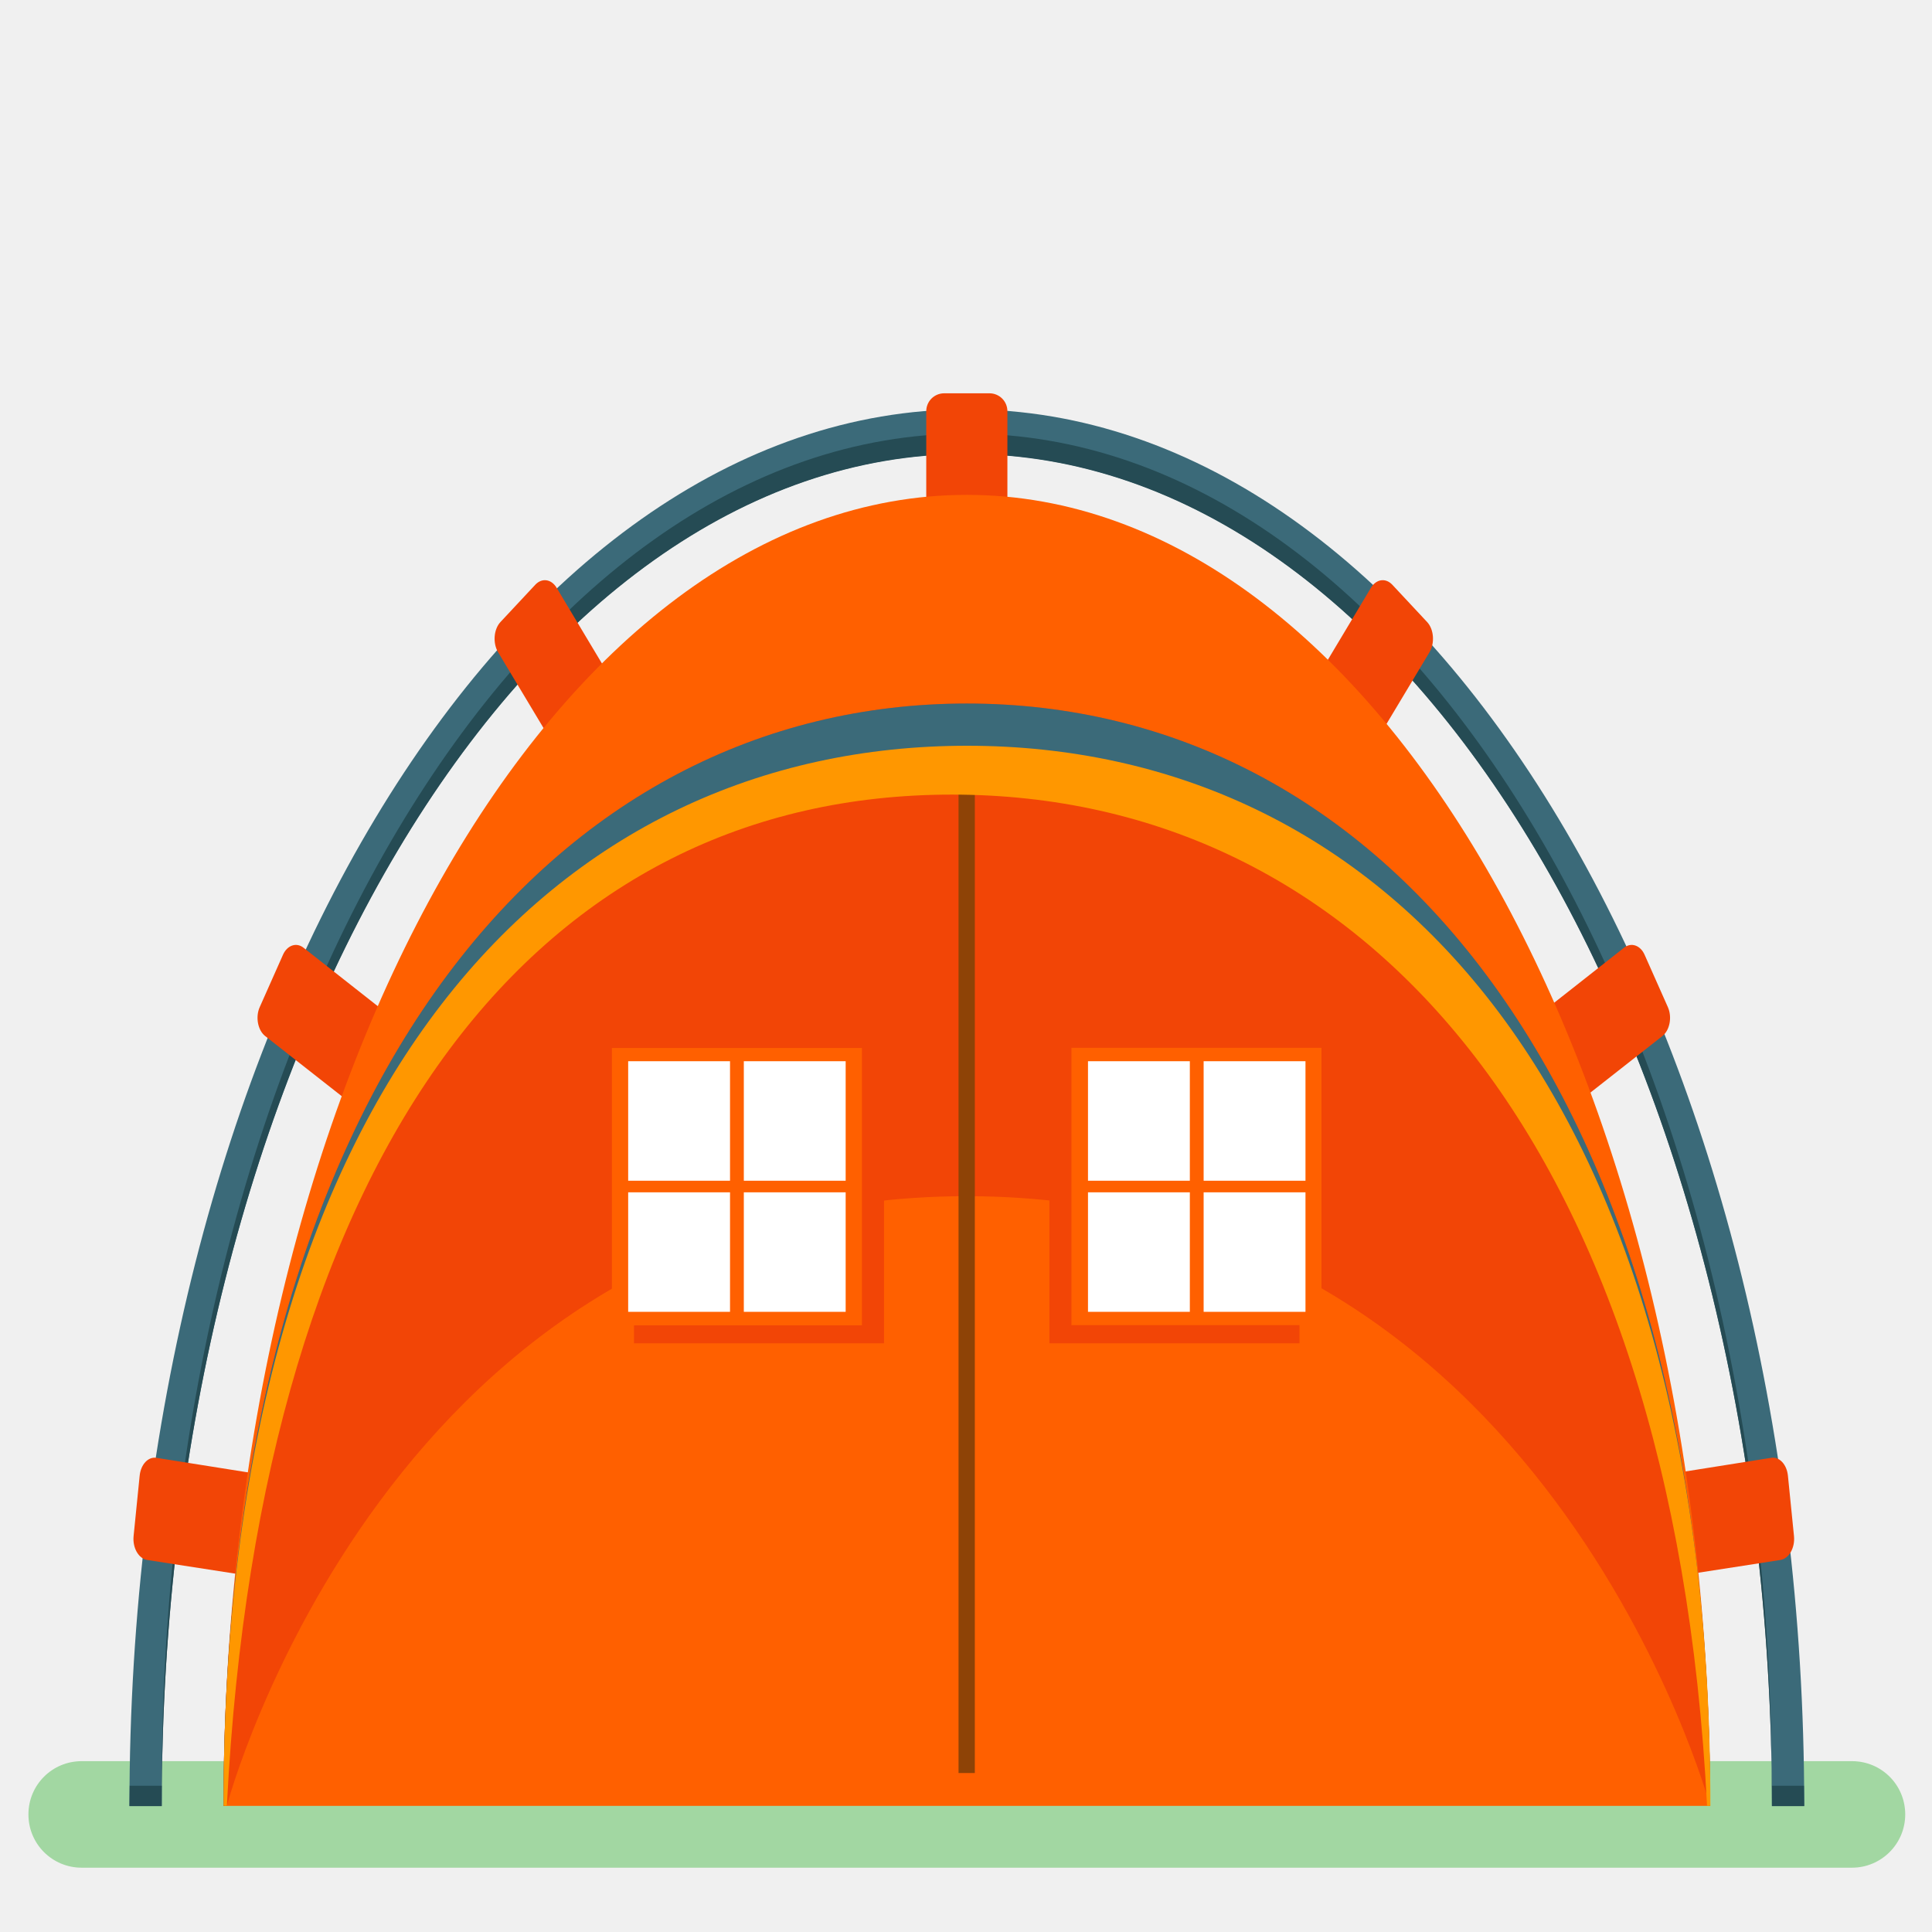
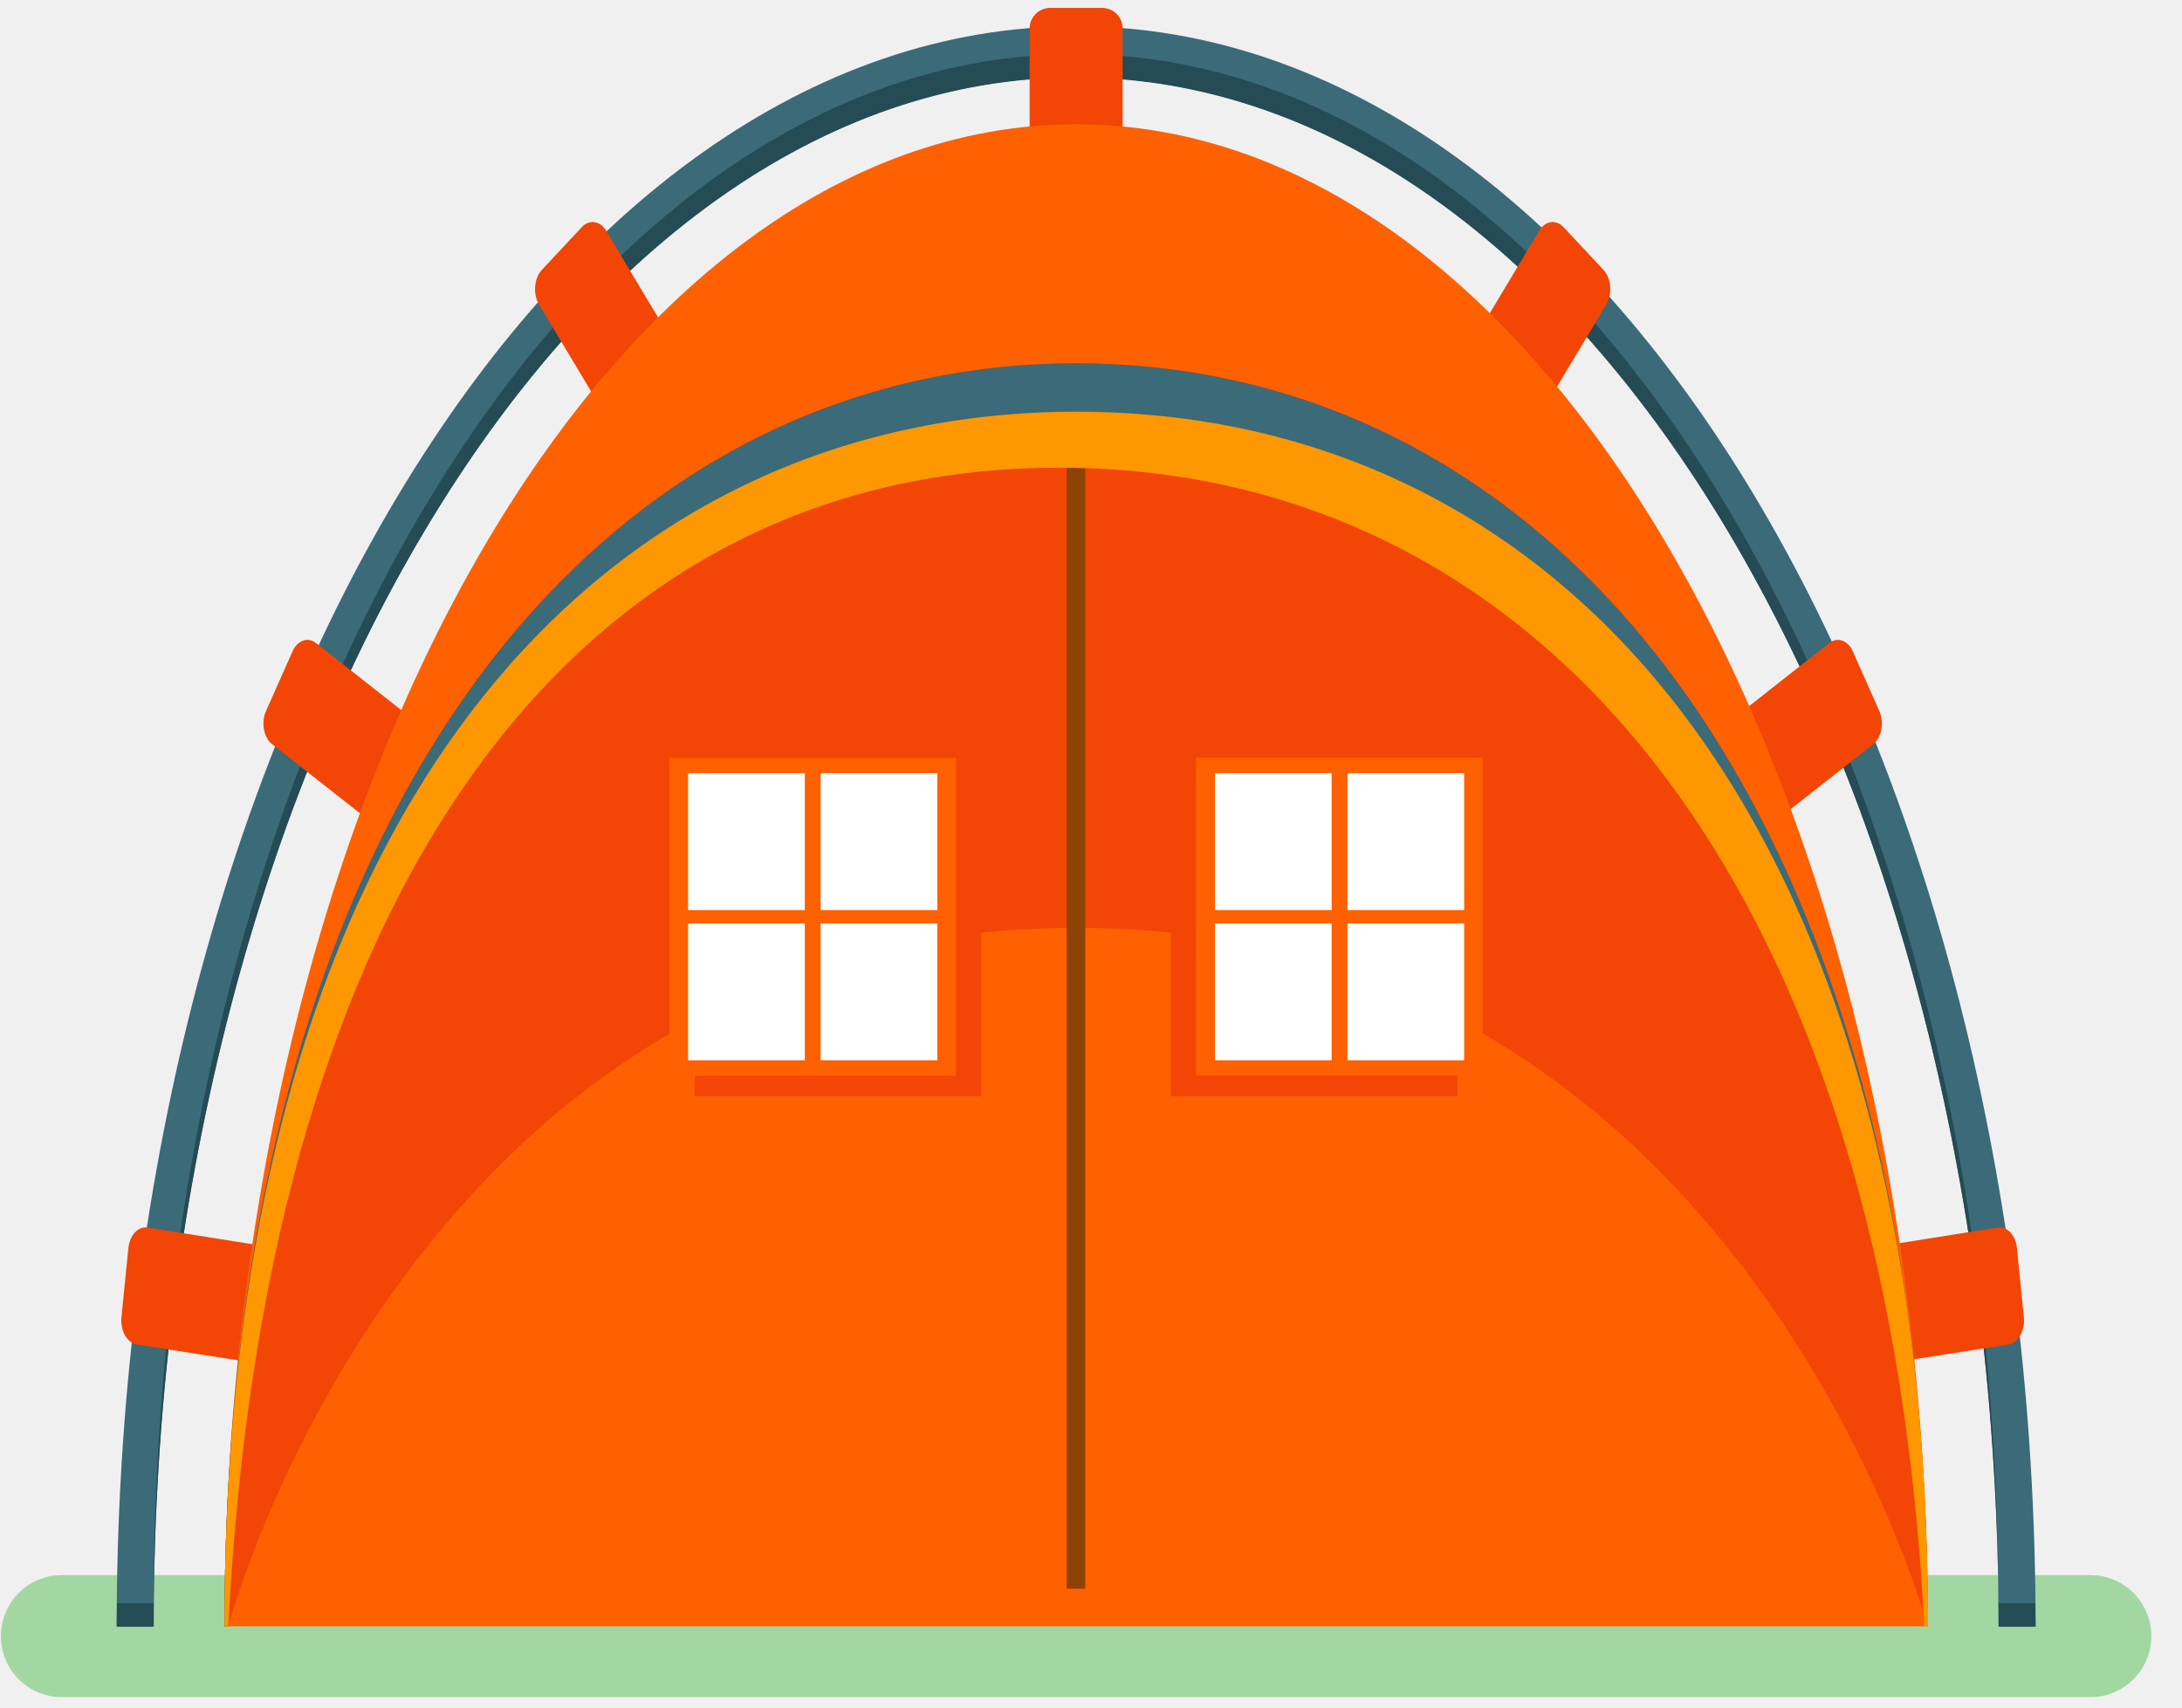
- <svg xmlns="http://www.w3.org/2000/svg" version="1.1" id="Layer_4" x="0px" y="0px" viewBox="0 0 70 70" style="enable-background:new 0 0 70 70;" xml:space="preserve">
-   <style type="text/css">
- 	.st0{fill:#A2D7A2;}
- 	.st1{fill:#3B6A79;}
- 	.st2{fill:#254B54;}
- 	.st3{fill:#F24506;}
- 	.st4{fill:#FF6000;}
- 	.st5{fill:#8E4306;}
- 	.st6{fill:#FFFFFF;}
- 	.st7{fill:#FF9700;}
- </style>
-   <g>
-     <path class="st0" d="M67.1,67.67H2.96c-1.07,0-1.93-0.86-1.93-1.93l0,0c0-1.07,0.86-1.93,1.93-1.93H67.1   c1.07,0,1.93,0.86,1.93,1.93l0,0C69.03,66.81,68.16,67.67,67.1,67.67z" />
-     <g>
-       <g>
-         <g>
-           <g>
-             <path class="st1" d="M65.37,65.43h-1.17c0-27.01-13.08-48.99-29.17-48.99S5.86,38.42,5.86,65.43H4.69       c0-27.9,13.61-50.6,30.34-50.6S65.37,37.53,65.37,65.43z" />
-           </g>
-         </g>
-         <path class="st2" d="M64.19,64.7c0-27.01-13.08-48.99-29.17-48.99S5.86,37.68,5.86,64.7H4.7c0,0.25-0.01,0.49-0.01,0.74h1.17     c0-27.01,13.08-48.99,29.17-48.99s29.17,21.98,29.17,48.99h1.17c0-0.25-0.01-0.49-0.01-0.74H64.19z" />
-         <path class="st3" d="M9.38,53.41l-3.71-0.59c-0.3-0.05-0.57,0.24-0.61,0.65l-0.22,2.19c-0.04,0.42,0.18,0.81,0.49,0.86l3.73,0.58     " />
-         <path class="st3" d="M14.24,36.89L11,34.34c-0.26-0.21-0.6-0.09-0.75,0.26l-0.84,1.89c-0.16,0.36-0.07,0.84,0.2,1.05l3.26,2.56" />
-         <path class="st3" d="M22.54,25.26l-2.37-3.96c-0.19-0.32-0.53-0.37-0.77-0.12l-1.27,1.36c-0.24,0.26-0.28,0.75-0.09,1.08     l2.38,3.97" />
-         <path class="st3" d="M60.46,53.41l3.71-0.59c0.3-0.05,0.57,0.24,0.61,0.65l0.22,2.19c0.04,0.42-0.18,0.81-0.49,0.86l-3.73,0.58" />
-         <path class="st3" d="M55.6,36.89l3.24-2.55c0.26-0.21,0.6-0.09,0.75,0.26l0.84,1.89c0.16,0.36,0.07,0.84-0.2,1.05l-3.26,2.56" />
-         <path class="st3" d="M47.3,25.26l2.37-3.96c0.19-0.32,0.53-0.37,0.77-0.12l1.27,1.36c0.24,0.26,0.28,0.75,0.09,1.08l-2.38,3.97" />
-         <path class="st3" d="M35.85,20.33h-1.64c-0.36,0-0.65-0.29-0.65-0.65v-4.78c0-0.36,0.29-0.65,0.65-0.65h1.64     c0.36,0,0.65,0.29,0.65,0.65v4.78C36.5,20.04,36.21,20.33,35.85,20.33z" />
-       </g>
-       <g>
-         <g>
-           <path class="st4" d="M35.03,17.93C20.15,17.93,8.1,39.2,8.1,65.43h53.86C61.96,39.2,49.9,17.93,35.03,17.93z" />
-         </g>
-       </g>
-       <path class="st3" d="M35.03,43.34c20.95,0,26.93,22.09,26.93,22.09c0-26.24-12.06-39.94-26.93-39.94S8.1,39.2,8.1,65.43h0.12    C8.21,65.43,14.08,43.34,35.03,43.34z" />
-       <g>
-         <rect x="34.73" y="27.74" class="st5" width="0.59" height="36.5" />
-       </g>
-       <g>
-         <g>
-           <g>
-             <rect x="22.97" y="38.62" class="st3" width="9.06" height="10.05" />
-             <rect x="22.17" y="37.97" class="st4" width="9.06" height="10.05" />
-             <g>
-               <rect x="22.76" y="38.45" class="st6" width="3.69" height="4.33" />
-               <rect x="26.95" y="38.45" class="st6" width="3.69" height="4.33" />
-               <rect x="22.76" y="43.2" class="st6" width="3.69" height="4.33" />
-               <rect x="26.95" y="43.2" class="st6" width="3.69" height="4.33" />
-             </g>
-           </g>
-         </g>
-         <g>
-           <g>
-             <rect x="38.02" y="38.62" transform="matrix(-1 -4.538293e-11 4.538293e-11 -1 85.1036 87.2905)" class="st3" width="9.06" height="10.05" />
-             <rect x="38.83" y="37.97" transform="matrix(-1 -4.538293e-11 4.538293e-11 -1 86.7103 85.9833)" class="st4" width="9.06" height="10.05" />
-             <g>
-               <rect x="43.61" y="38.45" class="st6" width="3.69" height="4.33" />
-               <rect x="39.42" y="38.45" class="st6" width="3.69" height="4.33" />
-               <rect x="43.61" y="43.2" class="st6" width="3.69" height="4.33" />
-               <rect x="39.42" y="43.2" class="st6" width="3.69" height="4.33" />
-             </g>
-           </g>
-         </g>
-       </g>
-       <path class="st1" d="M35.03,27.74c14.44,0,26.22,12.92,26.9,37.69h0.03c0-26.24-12.06-39.94-26.93-39.94S8.1,39.2,8.1,65.43h0.03    C8.8,40.67,20.59,27.74,35.03,27.74z" />
-       <path class="st7" d="M34.49,28.79c14.76,0,26.12,12.42,27.36,36.64h0.12c0-26.24-12.06-38.41-26.93-38.41S8.1,39.2,8.1,65.43h0.12    C9.45,41.22,19.72,28.79,34.49,28.79z" />
-     </g>
-   </g>
+ <svg xmlns="http://www.w3.org/2000/svg" width="69" height="54" viewBox="0 0 69 54" fill="none">
+   <path d="M66.1 53.67H1.96C0.89 53.67 0.03 52.81 0.03 51.74C0.03 50.67 0.89 49.81 1.96 49.81H66.1C67.17 49.81 68.03 50.67 68.03 51.74C68.03 52.81 67.16 53.67 66.1 53.67Z" fill="#A2D7A2" />
+   <path d="M64.37 51.43H63.2C63.2 24.42 50.12 2.44 34.03 2.44C17.94 2.44 4.86 24.42 4.86 51.43H3.69C3.69 23.53 17.3 0.83 34.03 0.83C50.76 0.83 64.37 23.53 64.37 51.43Z" fill="#3B6A79" />
+   <path d="M63.19 50.7C63.19 23.69 50.11 1.71 34.02 1.71C17.93 1.71 4.86 23.68 4.86 50.7H3.7C3.7 50.95 3.69 51.19 3.69 51.44H4.86C4.86 24.43 17.94 2.45 34.03 2.45C50.12 2.45 63.2 24.43 63.2 51.44H64.37C64.37 51.19 64.36 50.95 64.36 50.7H63.19Z" fill="#254B54" />
+   <path d="M8.38 39.41L4.67 38.82C4.37 38.77 4.1 39.06 4.06 39.47L3.84 41.66C3.8 42.08 4.02 42.47 4.33 42.52L8.06 43.1" fill="#F24506" />
+   <path d="M13.24 22.89L10 20.34C9.74 20.13 9.4 20.25 9.25 20.6L8.41 22.49C8.25 22.85 8.34 23.33 8.61 23.54L11.87 26.1" fill="#F24506" />
+   <path d="M21.54 11.26L19.17 7.3C18.98 6.98 18.64 6.93 18.4 7.18L17.13 8.54C16.89 8.8 16.85 9.29 17.04 9.62L19.42 13.59" fill="#F24506" />
+   <path d="M59.46 39.41L63.17 38.82C63.47 38.77 63.74 39.06 63.78 39.47L64 41.66C64.04 42.08 63.82 42.47 63.51 42.52L59.78 43.1" fill="#F24506" />
+   <path d="M54.6 22.89L57.84 20.34C58.1 20.13 58.44 20.25 58.59 20.6L59.43 22.49C59.59 22.85 59.5 23.33 59.23 23.54L55.97 26.1" fill="#F24506" />
+   <path d="M46.3 11.26L48.67 7.3C48.86 6.98 49.2 6.93 49.44 7.18L50.71 8.54C50.95 8.8 50.99 9.29 50.8 9.62L48.42 13.59" fill="#F24506" />
+   <path d="M34.85 6.33H33.21C32.85 6.33 32.56 6.04 32.56 5.68V0.9C32.56 0.54 32.85 0.25 33.21 0.25H34.85C35.21 0.25 35.5 0.54 35.5 0.9V5.68C35.5 6.04 35.21 6.33 34.85 6.33Z" fill="#F24506" />
+   <path d="M34.03 3.93C19.15 3.93 7.1 25.2 7.1 51.43H60.96C60.96 25.2 48.9 3.93 34.03 3.93Z" fill="#FF6000" />
+   <path d="M34.03 29.34C54.98 29.34 60.96 51.43 60.96 51.43C60.96 25.19 48.9 11.49 34.03 11.49C19.16 11.49 7.1 25.2 7.1 51.43H7.22C7.21 51.43 13.08 29.34 34.03 29.34Z" fill="#F24506" />
+   <path d="M34.32 13.74H33.73V50.24H34.32V13.74Z" fill="#8E4306" />
+   <path d="M31.03 24.62H21.97V34.67H31.03V24.62Z" fill="#F24506" />
+   <path d="M30.23 23.97H21.17V34.02H30.23V23.97Z" fill="#FF6000" />
+   <path d="M25.45 24.45H21.76V28.78H25.45V24.45Z" fill="white" />
+   <path d="M29.64 24.45H25.95V28.78H29.64V24.45Z" fill="white" />
+   <path d="M25.45 29.2H21.76V33.53H25.45V29.2Z" fill="white" />
+   <path d="M29.64 29.2H25.95V33.53H29.64V29.2Z" fill="white" />
+   <path d="M37.024 34.67L46.084 34.67L46.084 24.62L37.024 24.62L37.024 34.67Z" fill="#F24506" />
+   <path d="M37.82 34.013L46.88 34.013L46.88 23.963L37.82 23.963L37.82 34.013Z" fill="#FF6000" />
+   <path d="M46.3 24.45H42.61V28.78H46.3V24.45Z" fill="white" />
+   <path d="M42.11 24.45H38.42V28.78H42.11V24.45Z" fill="white" />
+   <path d="M46.3 29.2H42.61V33.53H46.3V29.2Z" fill="white" />
+   <path d="M42.11 29.2H38.42V33.53H42.11V29.2Z" fill="white" />
+   <path d="M34.03 13.74C48.47 13.74 60.25 26.66 60.93 51.43H60.96C60.96 25.19 48.9 11.49 34.03 11.49C19.16 11.49 7.1 25.2 7.1 51.43H7.13C7.8 26.67 19.59 13.74 34.03 13.74Z" fill="#3B6A79" />
+   <path d="M33.49 14.79C48.25 14.79 59.61 27.21 60.85 51.43H60.97C60.97 25.19 48.91 13.02 34.04 13.02C19.17 13.02 7.1 25.2 7.1 51.43H7.22C8.45 27.22 18.72 14.79 33.49 14.79Z" fill="#FF9700" />
</svg>
